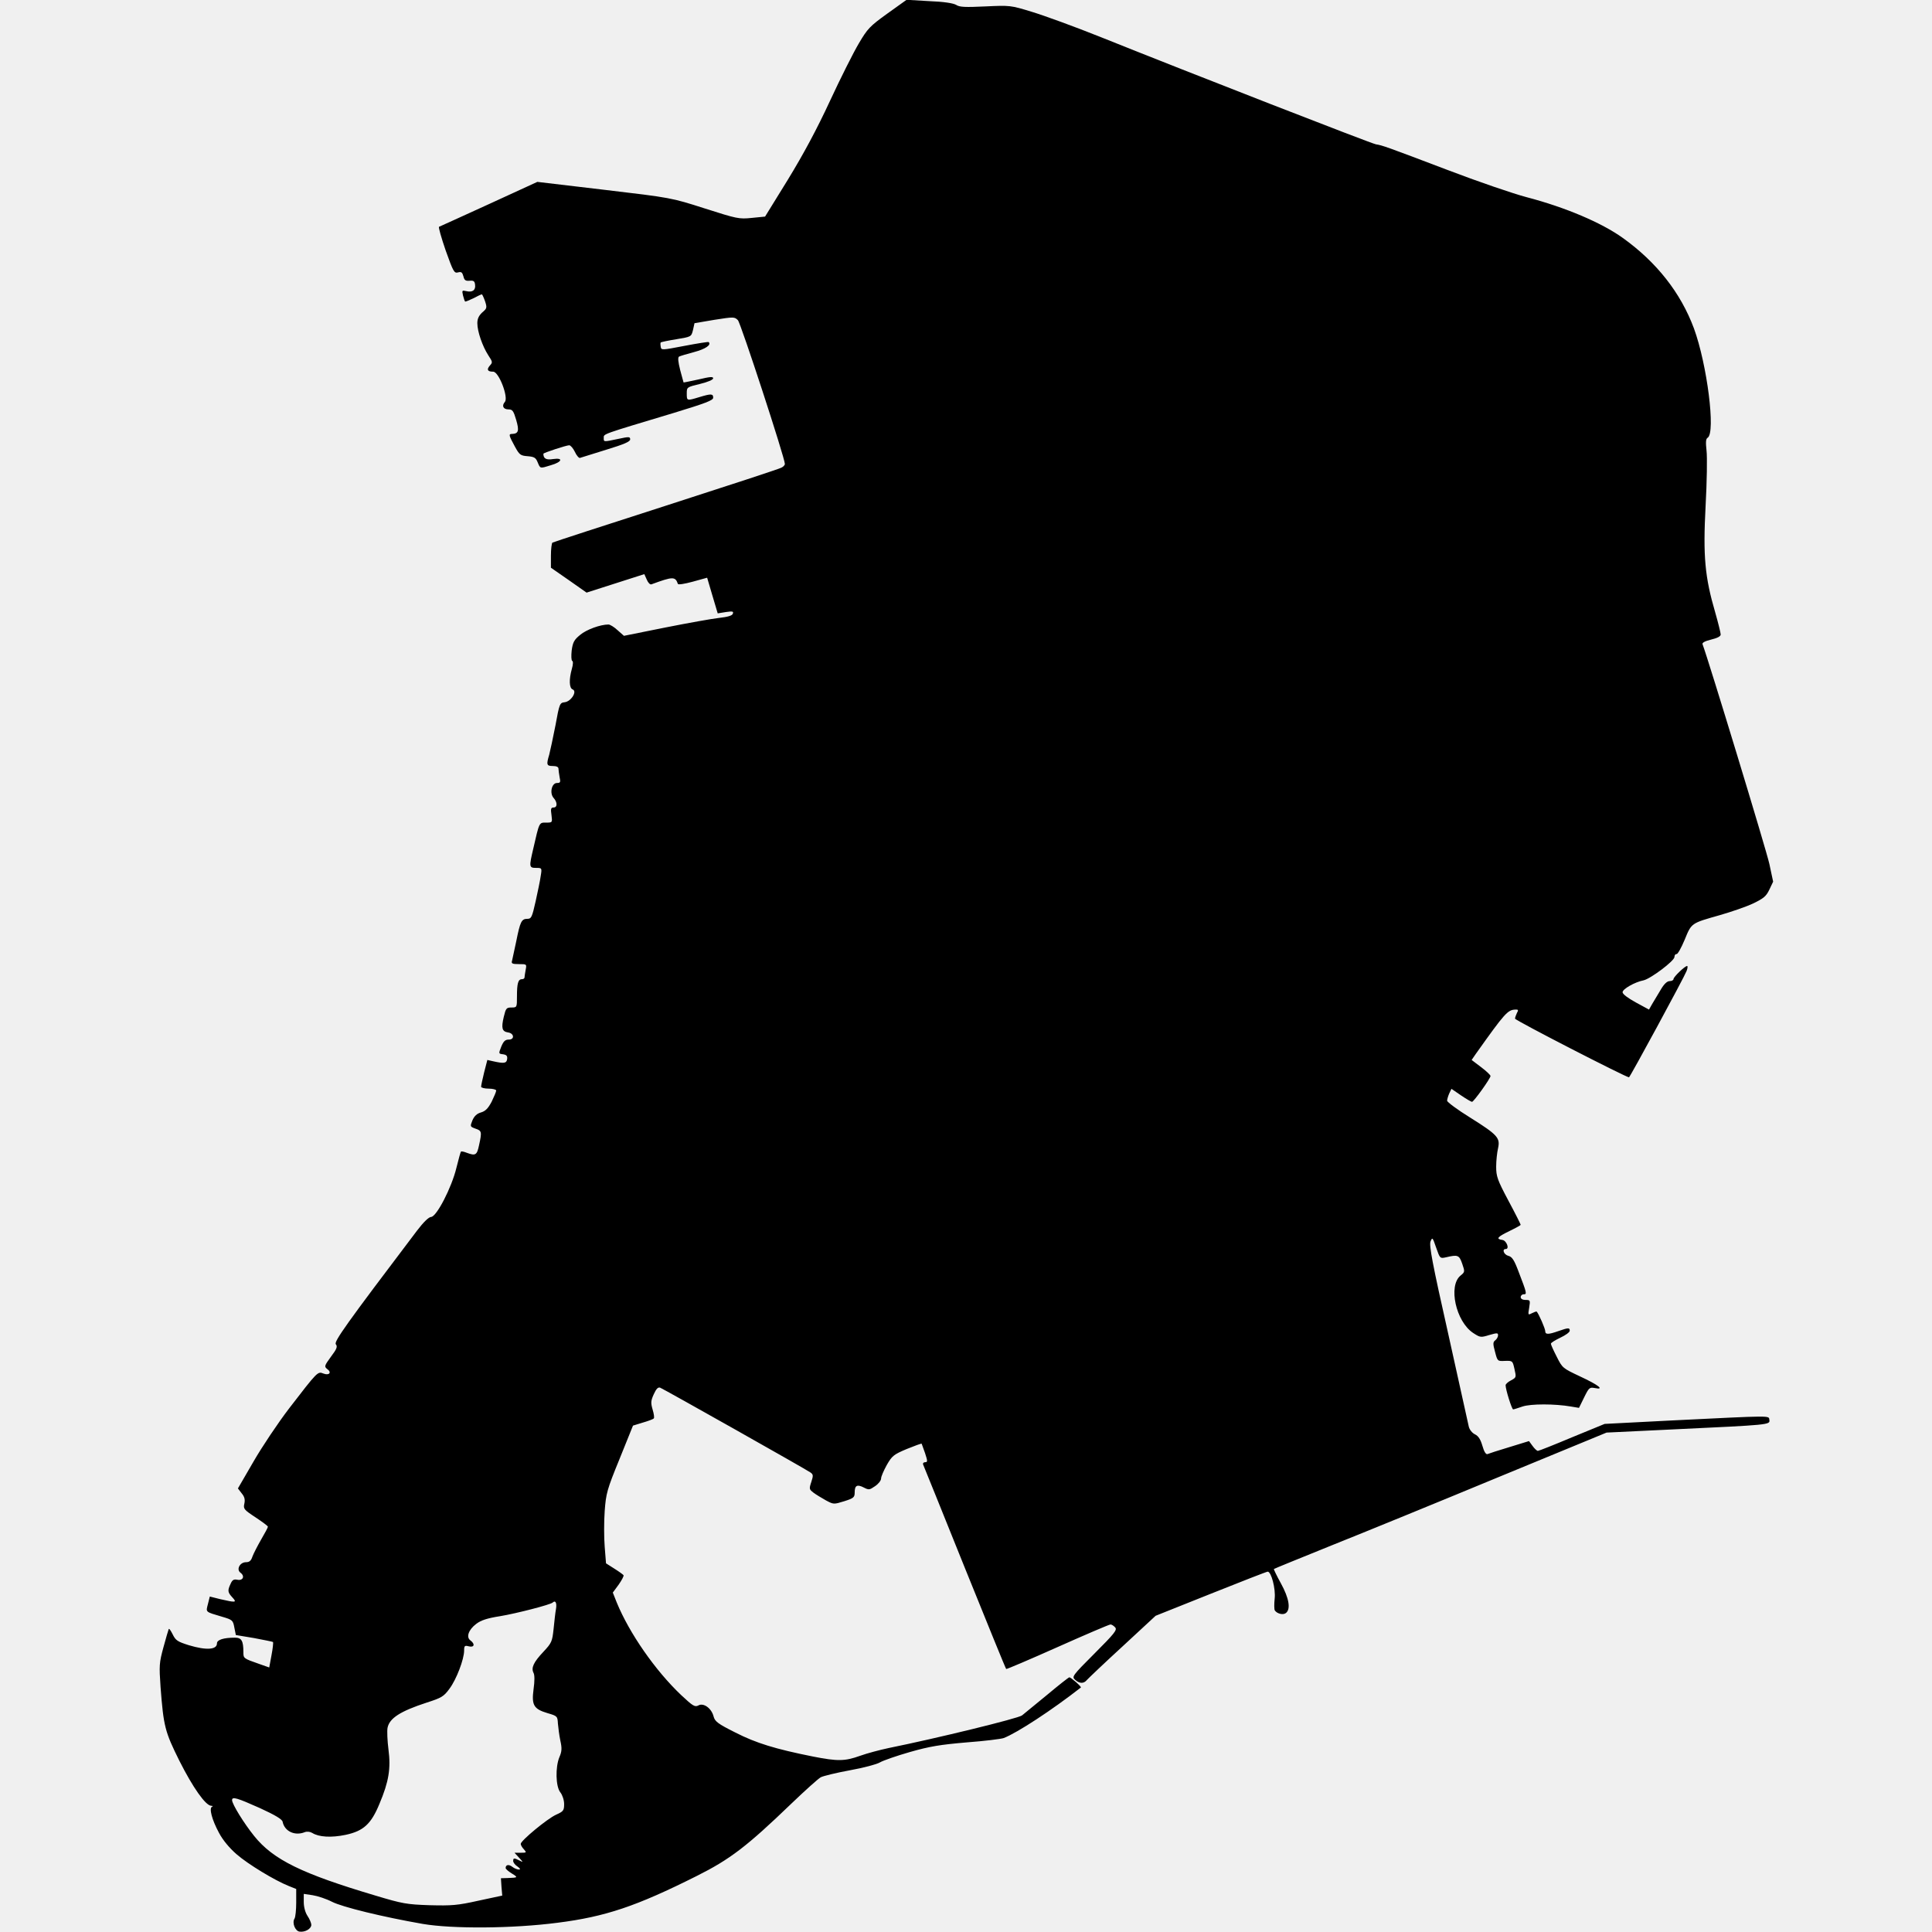
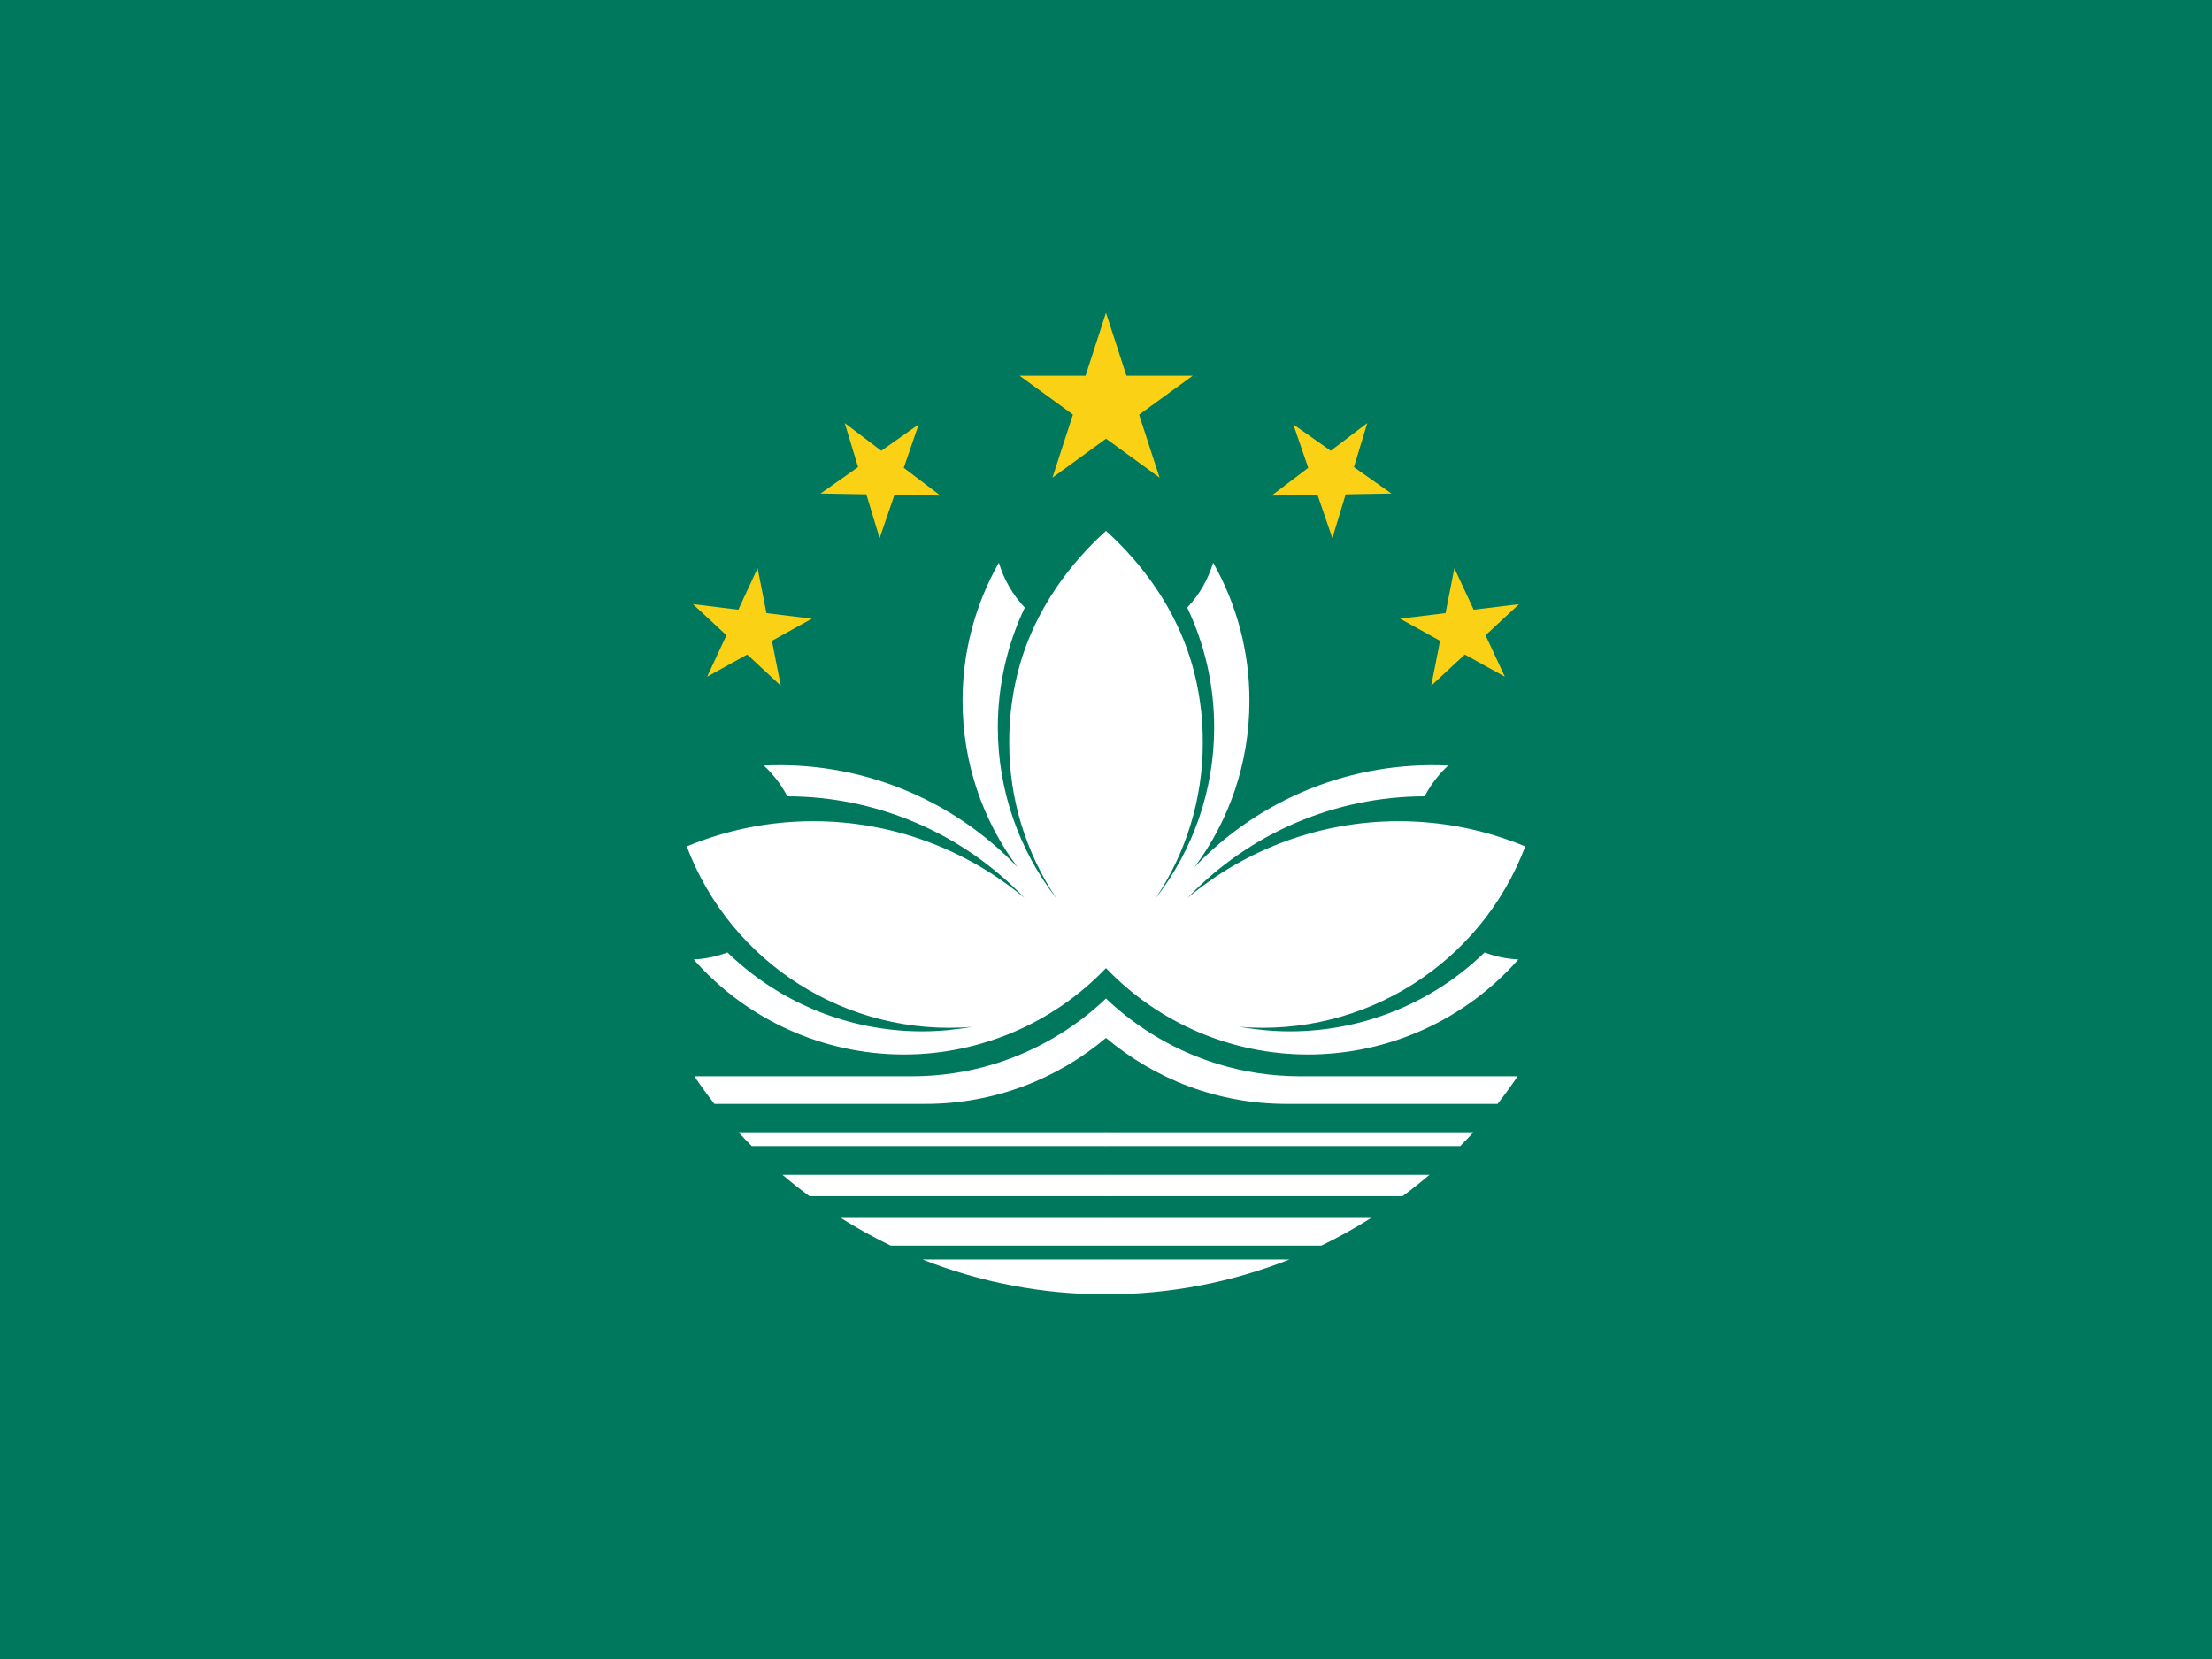
- <svg xmlns="http://www.w3.org/2000/svg" version="1.0" width="1024pt" height="1024pt" viewBox="0 0 1024 1024" preserveAspectRatio="xMidYMid meet">
-   <g transform="translate(0,1024) scale(0.1,-0.1)" fill="#000000" stroke="none">
-     <path d="M4703 10168 c-93 -67 -105 -80 -151 -158 -28 -47 -97 -184 -153 -305 -69 -149 -141 -283 -223 -417 l-121 -196 -71 -7 c-67 -7 -79 -4 -248 50 -178 57 -178 57 -533 99 l-355 42 -257 -118 c-141 -64 -260 -119 -264 -120 -4 -2 12 -58 35 -125 40 -112 45 -122 65 -117 18 5 23 1 29 -20 5 -21 11 -26 33 -24 21 2 27 -2 29 -21 4 -29 -14 -42 -47 -34 -22 5 -23 4 -17 -23 4 -16 9 -30 11 -32 2 -2 21 6 44 17 22 12 42 21 45 21 2 0 10 -17 17 -37 11 -34 10 -38 -15 -59 -18 -17 -26 -33 -26 -57 0 -44 27 -122 58 -170 23 -35 24 -38 8 -55 -18 -21 -12 -32 18 -32 30 0 82 -136 62 -160 -18 -21 -9 -40 20 -40 20 0 26 -8 40 -56 17 -58 12 -73 -23 -74 -18 0 -16 -8 15 -65 25 -46 30 -50 69 -53 35 -3 43 -8 53 -33 14 -33 11 -33 69 -15 60 17 69 41 13 33 -37 -6 -52 2 -52 28 0 5 122 45 137 45 7 0 21 -16 30 -35 9 -20 22 -34 27 -32 6 2 68 21 138 43 95 29 128 43 128 55 0 15 -6 15 -62 3 -81 -17 -78 -17 -78 5 0 22 -16 16 373 133 167 51 207 66 207 80 0 22 -11 22 -74 3 -66 -20 -66 -20 -66 19 0 34 0 34 70 51 41 10 70 22 70 30 0 10 -18 8 -77 -6 -43 -9 -79 -17 -80 -16 0 1 -9 31 -18 66 -11 44 -13 66 -6 71 6 3 42 14 80 24 60 16 93 38 77 53 -2 2 -59 -7 -127 -20 -121 -23 -124 -24 -127 -5 -2 11 -2 21 0 23 2 2 39 10 83 17 79 13 79 13 88 49 l8 36 106 18 c102 16 106 16 124 -2 15 -15 249 -731 249 -762 0 -6 -8 -15 -19 -20 -10 -6 -285 -96 -611 -201 -327 -105 -597 -193 -602 -196 -4 -3 -8 -34 -8 -69 l0 -64 95 -66 94 -66 153 49 153 49 13 -29 c7 -17 18 -28 25 -25 114 42 126 42 140 2 2 -5 35 0 79 12 l76 21 28 -95 28 -94 43 7 c36 5 42 4 37 -9 -3 -10 -27 -17 -72 -22 -37 -4 -165 -27 -286 -51 l-219 -44 -34 30 c-18 17 -40 30 -48 30 -43 0 -117 -27 -150 -55 -32 -26 -39 -39 -45 -83 -3 -29 -2 -53 3 -55 5 -1 5 -19 -2 -42 -16 -57 -14 -102 4 -109 26 -10 -8 -64 -42 -68 -26 -3 -28 -7 -49 -123 -13 -66 -28 -136 -33 -155 -16 -53 -14 -60 19 -60 19 0 30 -5 30 -14 0 -7 3 -28 6 -45 6 -27 4 -31 -14 -31 -28 0 -40 -54 -18 -79 21 -23 21 -51 0 -51 -14 0 -16 -7 -11 -40 5 -40 5 -40 -29 -40 -37 0 -35 4 -68 -140 -22 -94 -22 -100 15 -100 31 0 32 0 25 -42 -3 -24 -16 -85 -27 -135 -19 -85 -23 -93 -44 -93 -31 0 -38 -15 -59 -120 -10 -47 -20 -93 -22 -102 -5 -15 1 -18 37 -18 41 0 41 0 35 -31 -3 -17 -6 -35 -6 -40 0 -5 -6 -9 -14 -9 -20 0 -26 -23 -26 -91 0 -58 0 -59 -29 -59 -27 0 -30 -4 -41 -50 -14 -59 -9 -77 22 -82 33 -4 37 -38 5 -38 -19 0 -28 -8 -40 -37 -15 -38 -15 -38 10 -41 18 -3 23 -9 21 -25 -3 -23 -16 -25 -74 -12 l-31 7 -17 -66 c-9 -36 -16 -70 -16 -76 0 -5 18 -10 40 -10 22 0 40 -5 40 -10 0 -6 -11 -32 -24 -59 -19 -36 -33 -50 -56 -57 -22 -6 -36 -19 -46 -42 -13 -33 -13 -33 16 -44 33 -11 35 -16 19 -88 -11 -53 -19 -57 -65 -40 -15 6 -29 9 -31 6 -2 -2 -13 -41 -24 -86 -25 -104 -105 -259 -134 -260 -13 -1 -40 -27 -75 -73 -378 -499 -441 -588 -430 -602 10 -12 5 -25 -26 -66 -35 -48 -36 -52 -20 -65 26 -18 11 -36 -20 -24 -30 12 -30 12 -181 -184 -59 -77 -144 -204 -189 -282 l-83 -143 20 -26 c15 -18 19 -33 14 -55 -6 -27 -2 -32 59 -72 36 -24 66 -46 66 -50 0 -4 -16 -34 -36 -68 -19 -33 -40 -74 -46 -90 -7 -22 -16 -30 -34 -30 -33 0 -53 -39 -29 -56 24 -18 13 -43 -17 -37 -19 4 -27 -1 -36 -22 -17 -36 -15 -45 10 -72 25 -27 18 -28 -64 -9 l-56 14 -10 -40 c-11 -44 -16 -40 75 -67 55 -16 58 -19 65 -57 l8 -40 96 -16 c53 -10 98 -19 101 -21 2 -3 -1 -34 -8 -70 l-12 -65 -51 18 c-86 30 -86 30 -86 64 0 60 -10 76 -45 76 -59 0 -95 -11 -95 -30 0 -34 -56 -38 -149 -10 -60 19 -70 25 -86 58 -10 20 -19 33 -21 27 -2 -5 -15 -49 -28 -97 -22 -81 -23 -95 -15 -210 16 -209 23 -236 100 -391 71 -141 138 -236 168 -238 9 0 11 -3 5 -5 -17 -7 -1 -69 37 -139 20 -38 55 -80 93 -113 61 -53 201 -138 276 -168 l40 -16 0 -72 c0 -39 -4 -77 -9 -85 -14 -22 3 -66 27 -69 29 -4 62 15 62 36 0 9 -9 31 -20 47 -12 18 -20 47 -20 74 l0 43 47 -7 c26 -4 72 -19 103 -35 55 -28 268 -80 480 -117 158 -27 477 -25 715 6 253 32 417 87 736 247 178 89 266 156 504 385 72 69 142 132 155 139 13 7 83 24 154 37 72 13 144 32 160 42 17 10 89 35 159 55 105 30 161 39 301 51 94 7 182 18 196 23 72 28 254 147 409 268 4 4 -52 53 -61 54 -4 0 -57 -42 -118 -93 -62 -50 -121 -100 -133 -109 -20 -16 -455 -122 -707 -173 -47 -10 -115 -28 -151 -41 -81 -29 -118 -30 -250 -4 -200 40 -301 71 -411 127 -94 47 -109 59 -116 86 -11 43 -53 73 -80 58 -19 -10 -29 -4 -92 55 -137 130 -274 327 -341 490 l-21 53 31 42 c16 23 28 45 26 50 -3 4 -25 20 -49 35 l-44 28 -7 88 c-4 49 -4 134 0 189 7 94 12 113 79 277 l71 176 52 16 c28 8 55 18 58 22 4 3 1 24 -6 47 -10 35 -10 46 6 81 13 29 23 39 34 35 20 -8 774 -433 796 -449 16 -11 16 -17 5 -51 -12 -36 -11 -39 11 -56 13 -10 43 -28 66 -41 41 -22 42 -22 97 -5 51 16 56 21 56 47 0 37 13 44 48 26 27 -14 31 -13 60 7 18 12 32 30 32 41 0 10 14 42 30 71 28 49 37 56 106 85 42 17 77 30 79 28 1 -2 9 -24 18 -50 14 -43 14 -48 0 -48 -8 0 -13 -6 -10 -13 3 -6 102 -252 220 -545 119 -294 217 -536 220 -538 2 -2 124 50 272 116 148 66 274 120 281 120 6 0 17 -7 25 -16 11 -13 -4 -32 -110 -138 -117 -117 -121 -123 -103 -139 23 -21 46 -22 63 -1 8 9 93 90 189 178 l175 162 293 117 c160 64 296 117 301 117 19 0 43 -91 37 -143 -3 -29 -3 -57 1 -63 13 -18 45 -25 59 -13 26 21 16 79 -27 157 -22 40 -39 75 -37 76 2 2 140 58 308 126 168 67 564 229 880 360 l575 237 355 17 c509 24 512 24 508 50 -4 24 27 24 -523 -3 l-350 -18 -173 -71 c-95 -40 -176 -72 -181 -72 -5 0 -18 12 -28 26 l-19 26 -104 -32 c-57 -17 -109 -34 -116 -37 -8 -3 -18 12 -27 44 -10 34 -21 52 -40 61 -14 7 -28 24 -32 40 -3 15 -52 236 -109 492 -84 373 -102 469 -94 490 10 24 11 22 30 -33 20 -57 20 -58 52 -51 63 15 70 12 86 -34 15 -43 14 -44 -9 -63 -66 -54 -25 -243 67 -304 37 -24 40 -25 85 -11 42 12 47 12 47 -1 0 -9 -7 -21 -15 -27 -12 -9 -13 -18 -1 -61 13 -50 13 -50 53 -48 40 1 40 1 50 -43 10 -44 10 -45 -18 -60 -16 -8 -29 -20 -29 -26 0 -23 33 -128 40 -128 4 0 26 7 49 15 44 15 172 15 258 0 l42 -7 27 55 c26 53 29 55 57 50 54 -11 20 16 -79 62 -91 43 -93 44 -123 104 -17 33 -31 64 -31 69 0 5 23 19 50 32 28 13 50 29 50 37 0 17 -8 16 -60 -2 -54 -19 -70 -19 -70 0 0 13 -34 91 -45 103 -2 2 -13 -2 -25 -8 -21 -11 -22 -11 -15 29 6 39 6 41 -19 41 -16 0 -26 6 -26 15 0 8 7 15 16 15 18 0 17 5 -28 122 -23 61 -34 77 -54 82 -23 6 -35 36 -13 36 21 0 4 45 -18 48 -36 5 -27 16 37 47 33 16 60 31 60 33 0 3 -29 61 -65 128 -59 111 -65 129 -65 181 0 32 5 76 10 97 12 55 -2 71 -147 162 -68 42 -123 83 -123 90 0 7 5 24 11 38 l12 25 51 -35 c28 -19 54 -34 58 -34 9 0 98 124 98 137 0 5 -22 26 -50 47 l-50 38 22 32 c155 218 169 234 211 235 14 1 16 -3 7 -18 -5 -11 -10 -24 -10 -30 0 -9 588 -311 604 -311 5 0 292 529 305 563 6 15 7 27 3 27 -12 0 -72 -58 -72 -69 0 -6 -9 -11 -20 -11 -14 0 -30 -15 -48 -46 -15 -25 -35 -59 -45 -75 l-17 -30 -70 38 c-42 23 -70 44 -70 54 0 17 65 54 111 63 37 8 164 103 164 124 0 9 5 16 11 15 6 -1 25 33 43 76 37 90 33 87 188 131 59 17 138 44 174 61 56 27 70 38 87 74 l20 42 -20 94 c-15 70 -323 1082 -354 1164 -4 8 12 17 45 25 33 8 51 17 51 27 0 8 -13 61 -29 117 -55 188 -65 298 -51 564 7 128 9 260 5 293 -5 46 -4 63 6 69 43 27 -3 389 -73 580 -70 188 -197 350 -377 479 -113 81 -304 162 -510 216 -69 18 -259 83 -421 145 -321 122 -344 130 -377 135 -22 3 -977 375 -1458 568 -137 55 -302 115 -365 134 -114 35 -116 35 -247 29 -107 -5 -137 -4 -155 8 -15 9 -65 17 -143 20 l-120 7 -102 -73z m-1756 -8455 c-4 -21 -9 -69 -13 -108 -7 -65 -10 -73 -54 -120 -52 -55 -66 -85 -52 -112 6 -11 6 -44 0 -86 -11 -84 0 -105 74 -127 52 -15 53 -17 55 -55 2 -22 7 -63 13 -91 9 -40 8 -57 -5 -87 -22 -53 -20 -156 5 -187 11 -14 20 -41 20 -62 0 -34 -4 -39 -42 -56 -47 -21 -188 -138 -188 -155 0 -6 7 -19 17 -29 15 -17 14 -18 -17 -18 l-33 0 24 -26 c23 -25 23 -26 2 -15 -28 14 -33 14 -33 -3 0 -7 10 -21 23 -29 15 -11 17 -16 7 -16 -8 0 -24 6 -34 14 -19 15 -36 12 -36 -6 0 -5 15 -18 33 -29 34 -21 33 -22 -23 -24 l-35 -1 3 -46 4 -46 -126 -27 c-112 -25 -141 -27 -259 -24 -121 4 -144 8 -287 51 -390 116 -542 190 -643 316 -54 67 -117 169 -117 190 0 20 26 12 147 -42 83 -38 119 -60 121 -73 10 -50 64 -76 117 -55 12 5 28 3 40 -4 35 -22 101 -26 177 -10 94 20 135 57 179 164 50 118 61 188 48 288 -6 47 -8 98 -5 115 10 51 67 88 208 134 78 25 90 32 120 73 37 49 78 157 78 203 0 25 3 28 25 22 29 -7 34 12 9 31 -25 17 -11 57 30 88 25 19 57 30 127 41 85 14 267 61 278 72 15 14 23 -1 18 -33z" />
+ <svg xmlns="http://www.w3.org/2000/svg" xmlns:xlink="http://www.w3.org/1999/xlink" id="flag-icons-mo" viewBox="0 0 640 480">
+   <path fill="#00785e" d="M0 0h640v480H0z" />
+   <path fill="#fbd116" d="m295 108.7 40.5 29.5L320 90.5l-15.5 47.7 40.6-29.5z" />
+   <g id="mo">
+     <path fill="#fff" d="M320 331.6H217.5a146.3 146.3 0 0 1-3.8-4H320a2.1 2.1 0 0 1 1.4 2c0 .8-.5 1.7-1.4 2zm0-31.3a13 13 0 0 0 1.2-7.6 12.4 12.4 0 0 0-1.2-3.8 82 82 0 0 1-32.5 19 81 81 0 0 1-23.5 3.5h-63.1a144.4 144.4 0 0 0 5.8 8h61c20 0 38.2-7.2 52.3-19.1zm-109.6-24.7a32.3 32.3 0 0 1-9.7 2 81 81 0 0 0 60.8 27.5 80.9 80.9 0 0 0 58.5-25 441 441 0 0 0 4.5-58.8 441 441 0 0 0-4.5-67.7c-6.6 6-19 18.7-24.8 38.3A81 81 0 0 0 292 215a80.7 80.7 0 0 0 13.7 45 80.7 80.7 0 0 1-17-49.5c0-12.4 2.8-24.2 7.8-34.7a32.5 32.5 0 0 1-7.5-13 80.7 80.7 0 0 0-10.5 40c0 18 5.9 34.7 15.9 48.1a95 95 0 0 0-73.4-29.4 32.6 32.6 0 0 1 6.8 8.9 95 95 0 0 1 68.6 29.4 95 95 0 0 0-61-22.2 95 95 0 0 0-36.7 7.3 81.2 81.2 0 0 0 82.6 52.2c-4.7.8-9.5 1.3-14.4 1.3a80.8 80.8 0 0 1-56.4-22.8zM320 364.4h-53.1a143.5 143.5 0 0 0 53.1 10.1 11 11 0 0 0 1.3-5 11 11 0 0 0-1.3-5.1zm0-24.5h-93.6a143.8 143.8 0 0 0 7.8 6.2H320a4.6 4.6 0 0 0 1.3-3.1 4 4 0 0 0-1.3-3.1zm0 12.5h-76.7a143.6 143.6 0 0 0 14.4 8H320a7.6 7.6 0 0 0 1.2-4.2 7.5 7.5 0 0 0-1.2-3.8z" />
+     <path fill="#fbd116" d="m200.5 174.8 25.4 23.6-6.7-34-14.6 31.4 30.3-16.8zm36.9-32 34.7.6-27.7-21 10.1 33.3 11.3-32.9z" />
  </g>
+   <use xlink:href="#mo" width="100%" height="100%" transform="matrix(-1 0 0 1 640 0)" />
</svg>
